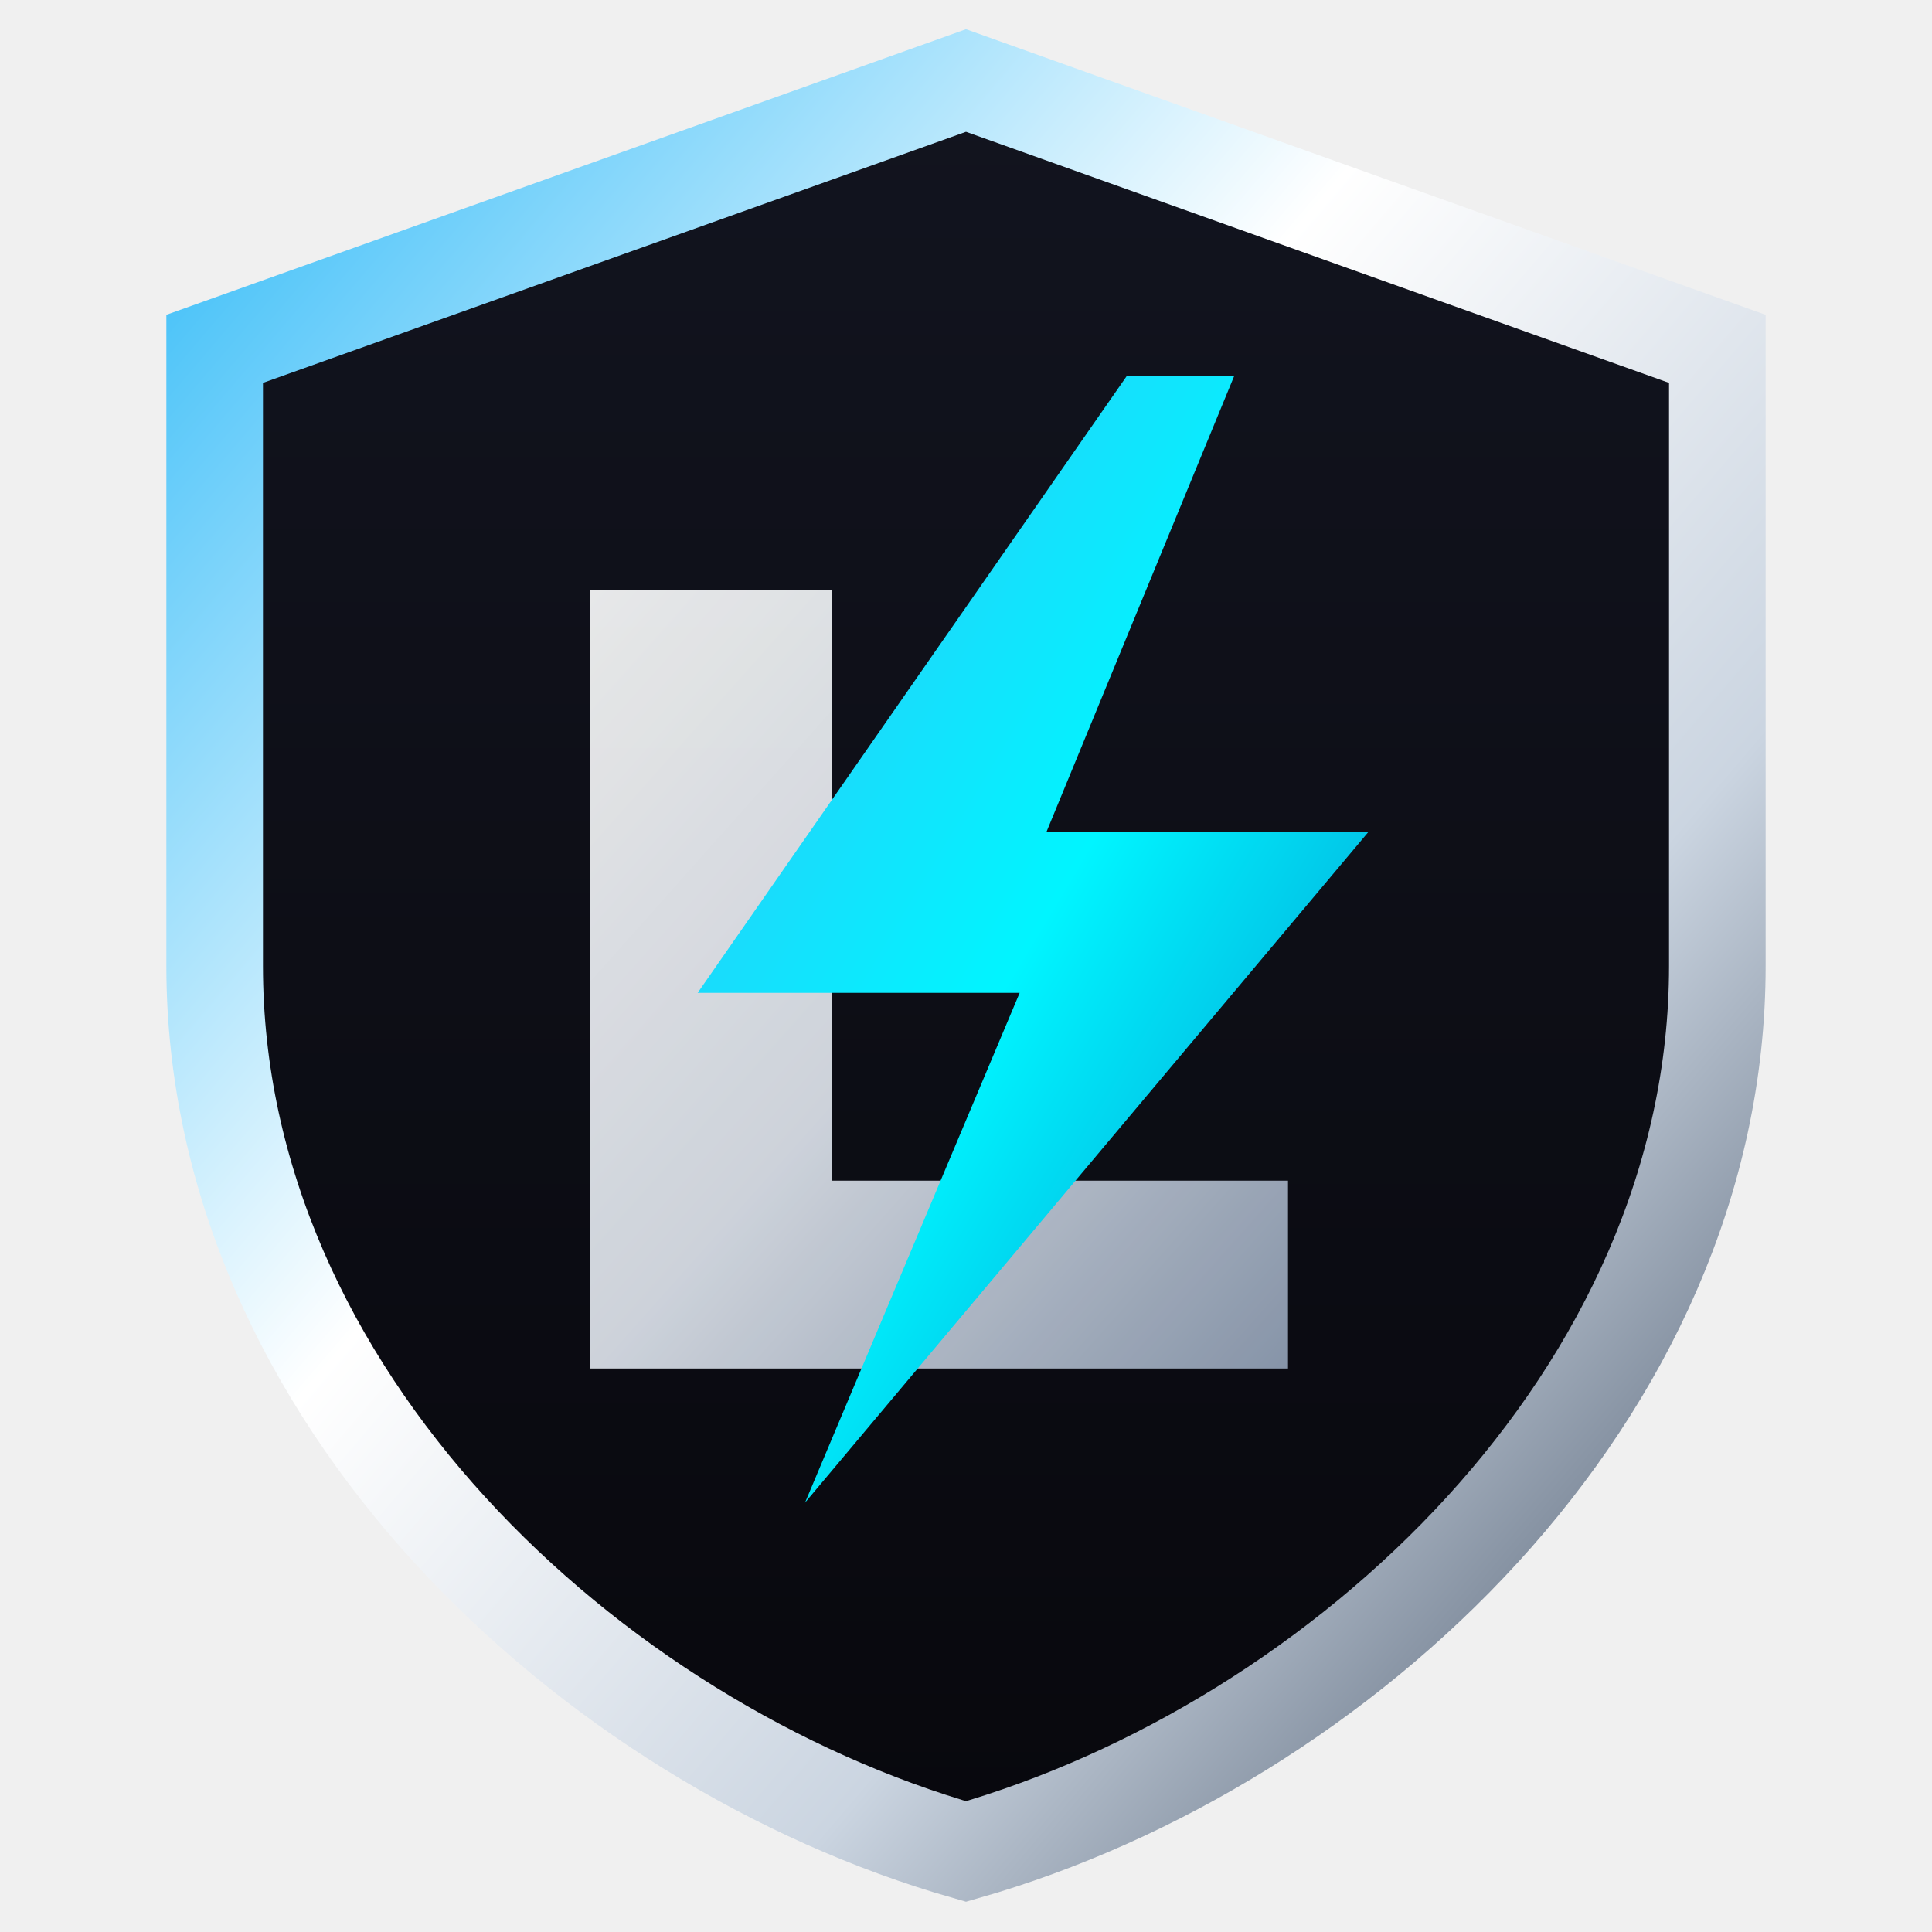
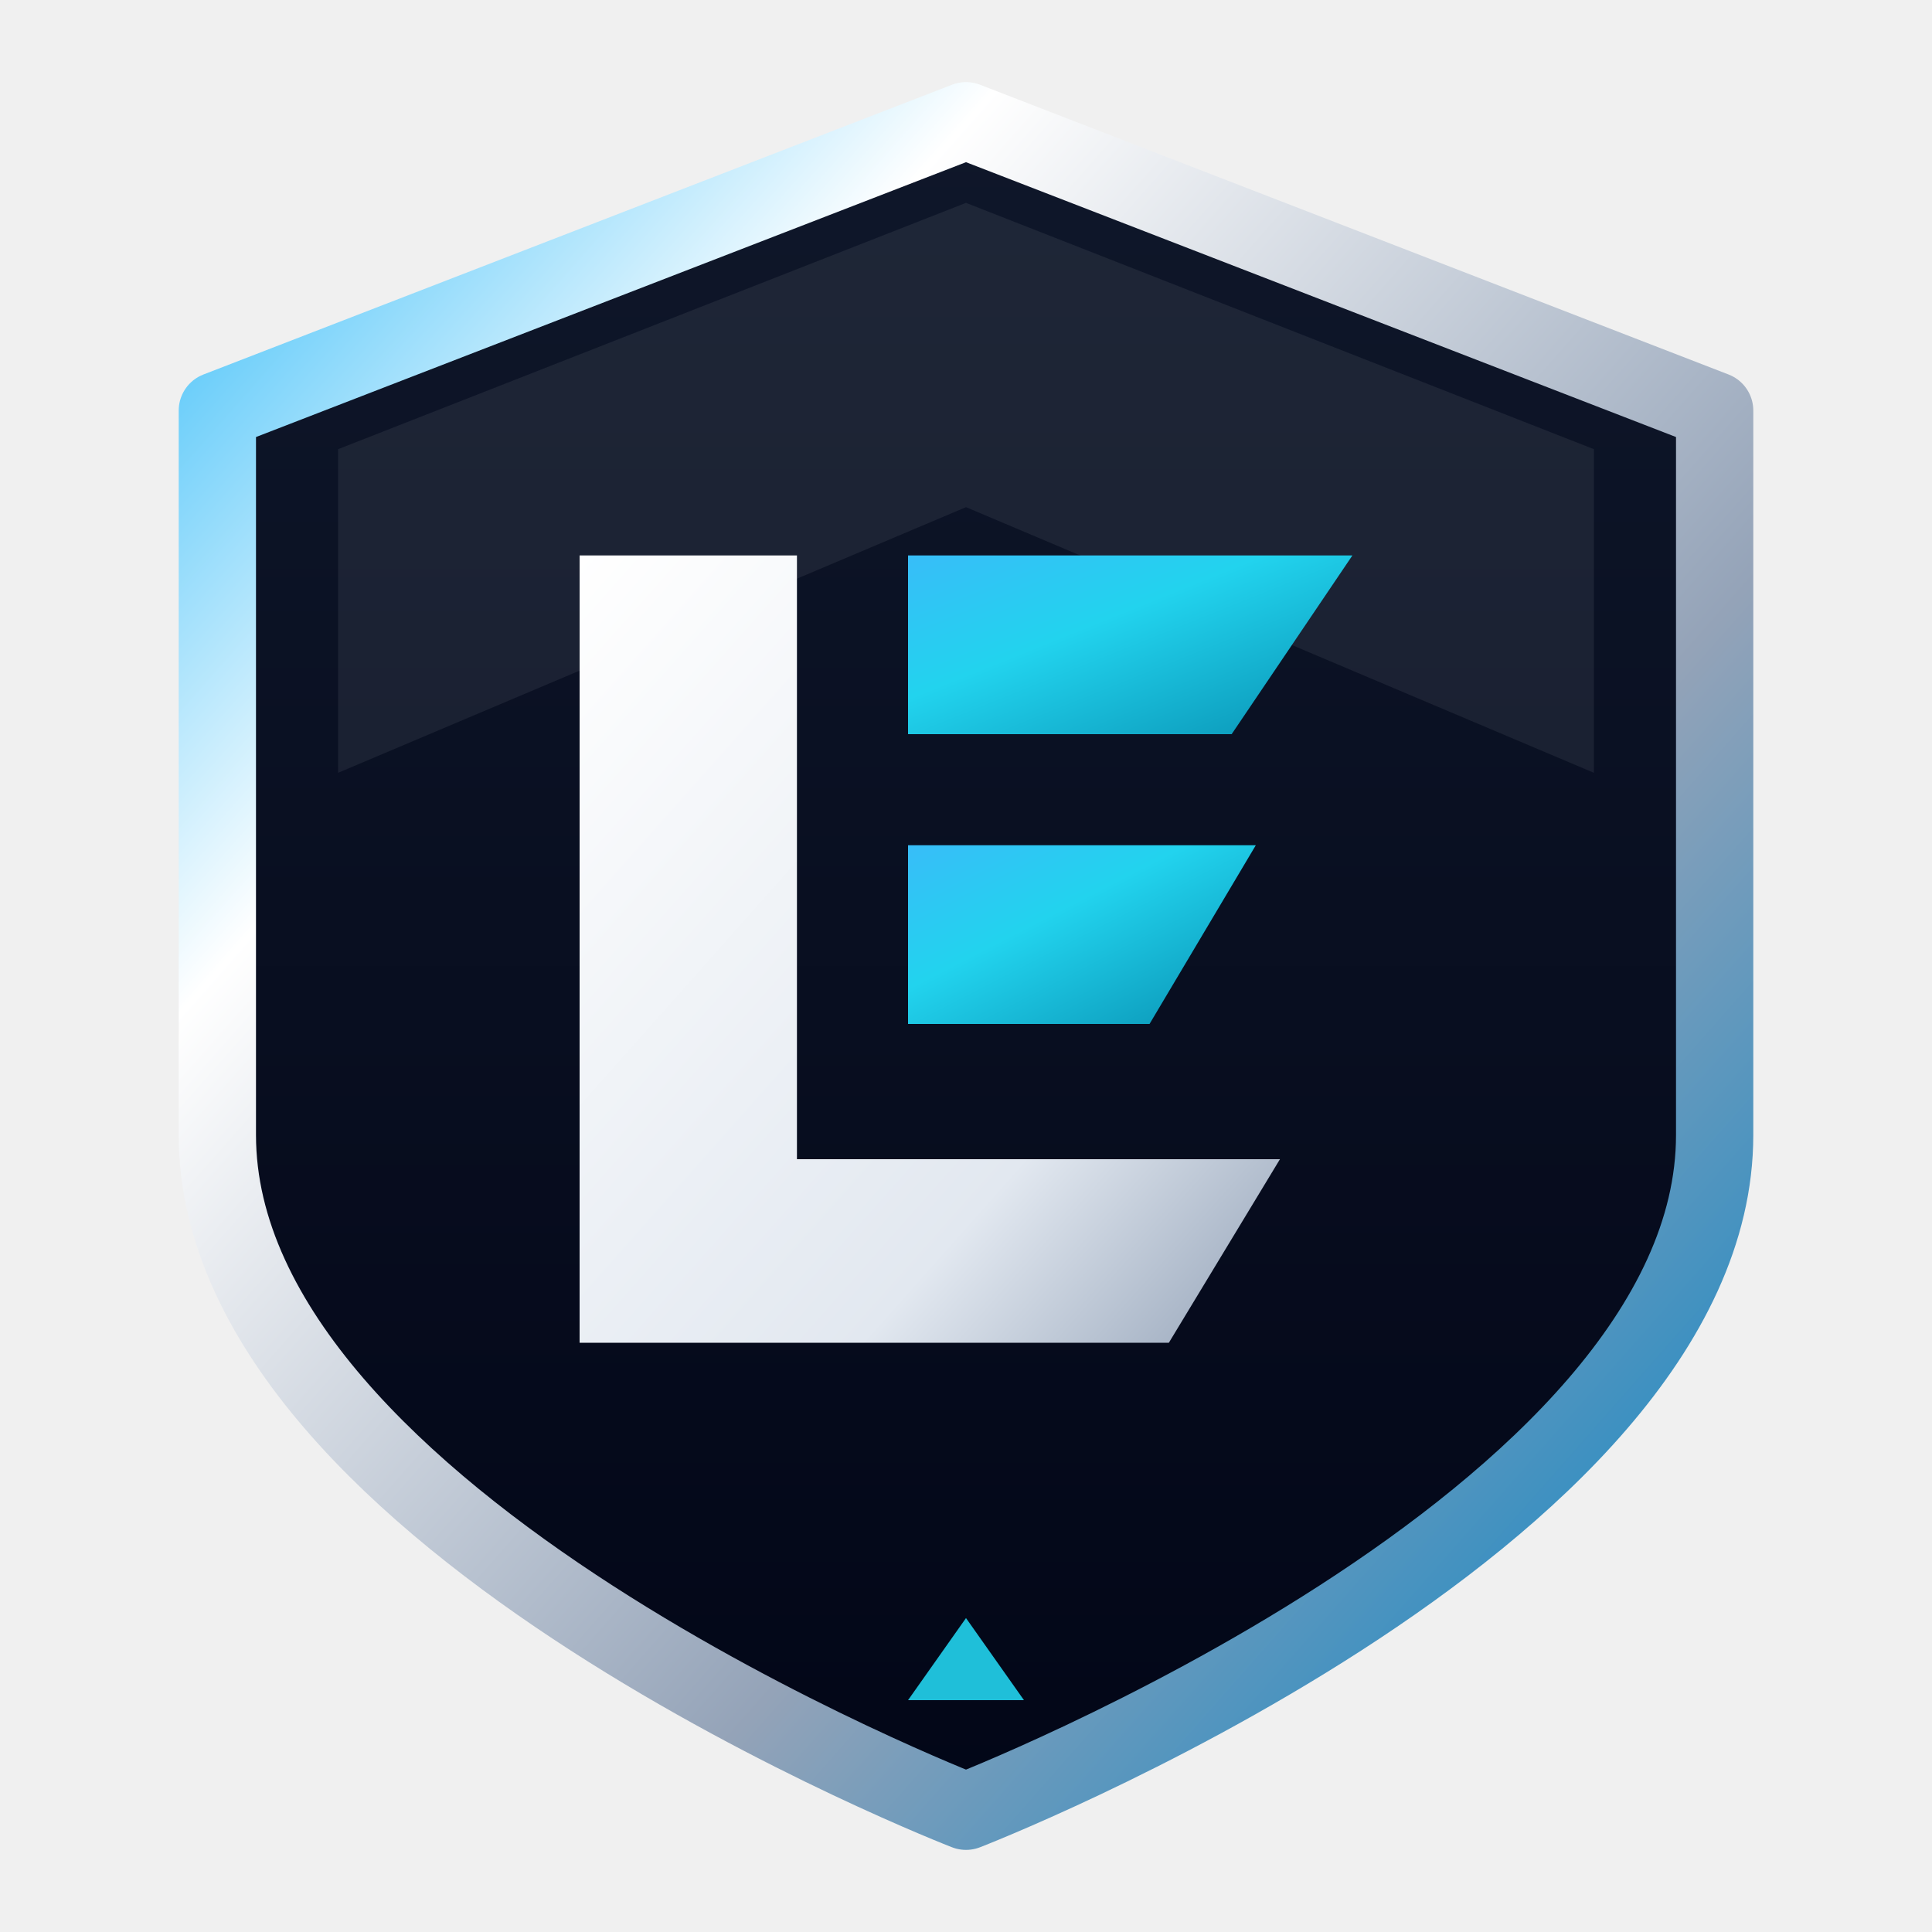
- <svg xmlns="http://www.w3.org/2000/svg" viewBox="0 0 36 36" fill="none">
+ <svg xmlns="http://www.w3.org/2000/svg" viewBox="0 0 40 40" fill="none">
  <defs>
-     <linearGradient id="shieldRim" x1="0%" y1="0%" x2="100%" y2="100%">
+     <linearGradient id="crestRim" x1="0%" y1="0%" x2="100%" y2="100%">
      <stop offset="0%" stop-color="#38bdf8" />
-       <stop offset="40%" stop-color="#ffffff" />
-       <stop offset="70%" stop-color="#cbd5e1" />
-       <stop offset="100%" stop-color="#475569" />
+       <stop offset="25%" stop-color="#ffffff" />
+       <stop offset="65%" stop-color="#94a3b8" />
+       <stop offset="100%" stop-color="#0284c7" />
    </linearGradient>
-     <linearGradient id="shieldBg" x1="50%" y1="0%" x2="50%" y2="100%">
-       <stop offset="0%" stop-color="#12141f" />
-       <stop offset="100%" stop-color="#08080d" />
+     <linearGradient id="crestBg" x1="50%" y1="0%" x2="50%" y2="100%">
+       <stop offset="0%" stop-color="#0f172a" />
+       <stop offset="100%" stop-color="#020617" />
    </linearGradient>
-     <linearGradient id="monogramL" x1="0%" y1="0%" x2="100%" y2="100%">
+     <linearGradient id="cyanCore" x1="0%" y1="0%" x2="100%" y2="100%">
+       <stop offset="0%" stop-color="#38bdf8" />
+       <stop offset="40%" stop-color="#22d3ee" />
+       <stop offset="100%" stop-color="#0891b2" />
+     </linearGradient>
+     <linearGradient id="crestSilver" x1="0%" y1="0%" x2="100%" y2="100%">
      <stop offset="0%" stop-color="#ffffff" />
-       <stop offset="50%" stop-color="#e2e8f0" />
+       <stop offset="70%" stop-color="#e2e8f0" />
      <stop offset="100%" stop-color="#94a3b8" />
    </linearGradient>
-     <linearGradient id="lightningBolt" x1="0%" y1="0%" x2="100%" y2="100%">
-       <stop offset="0%" stop-color="#38bdf8" />
-       <stop offset="50%" stop-color="#00f5ff" />
-       <stop offset="100%" stop-color="#0284c7" />
-     </linearGradient>
  </defs>
-   <path d="M18 1.5 L32 6.5 V18 C32 26 25 32.5 18 34.5 C11 32.5 4 26 4 18 V6.5 L18 1.5 Z" fill="url(#shieldBg)" stroke="url(#shieldRim)" stroke-width="1.8" />
-   <path d="M11 11 H15.5 V22 H24 V25.5 H11 V11 Z" fill="url(#monogramL)" opacity="0.9" />
-   <path d="M21 7 L13 18.5 H19 L15 28 L25.5 15.5 H19.5 L23 7 Z" fill="url(#lightningBolt)" />
+   <path d="M20 2.5 L35.5 8.5 V23.5 C35.5 31.5 20 37.5 20 37.5 C20 37.5 4.5 31.5 4.5 23.5 V8.5 L20 2.5 Z" fill="url(#crestBg)" stroke="url(#crestRim)" stroke-width="1.6" stroke-linejoin="round" />
+   <path d="M20 4.2 L33 9.3 V16 L20 10.5 L7 16 V9.3 L20 4.2 Z" fill="#ffffff" fill-opacity="0.07" />
+   <path d="M12 11.5 H16.5 V24 H26.5 L24.2 27.8 H12 V11.5 Z" fill="url(#crestSilver)" />
+   <path d="M18.8 11.5 H28 L25.5 15.2 H18.8 V11.5 Z" fill="url(#cyanCore)" />
+   <path d="M18.8 17.5 H26 L23.8 21.2 H18.8 V17.5 Z" fill="url(#cyanCore)" />
+   <polygon points="20,33.5 18.8,35.2 21.2,35.2" fill="#22d3ee" opacity="0.9" />
</svg>
